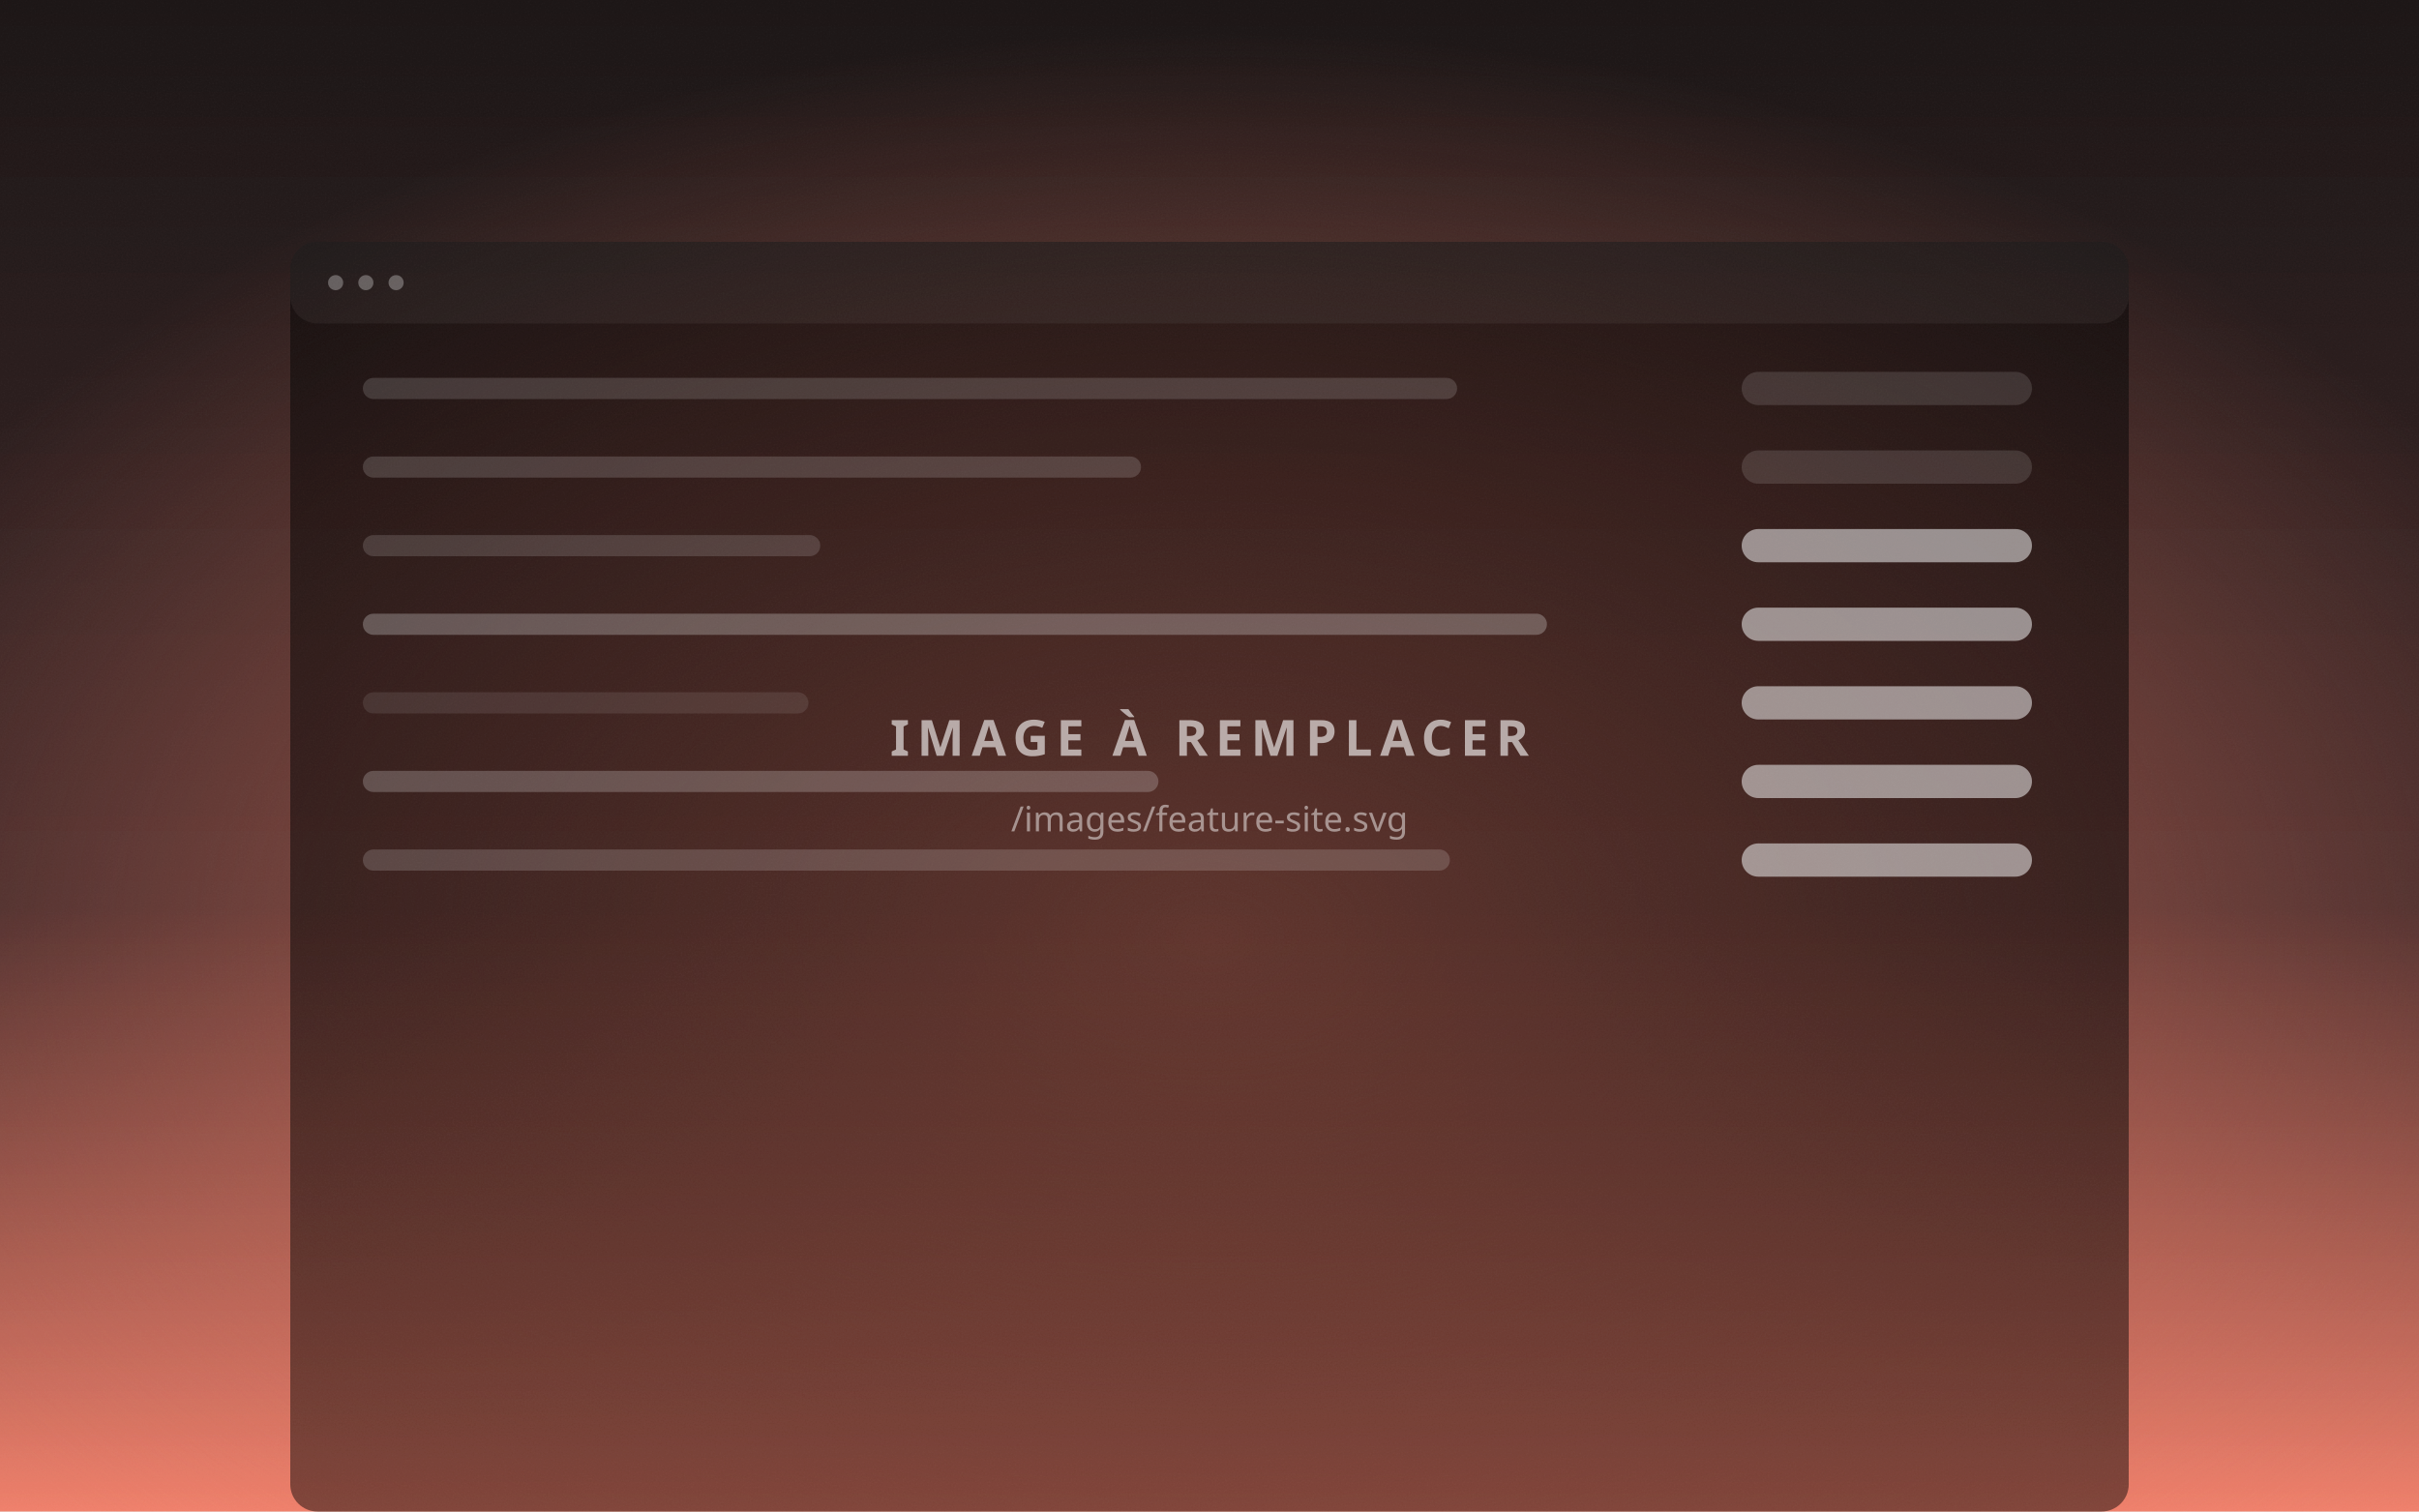
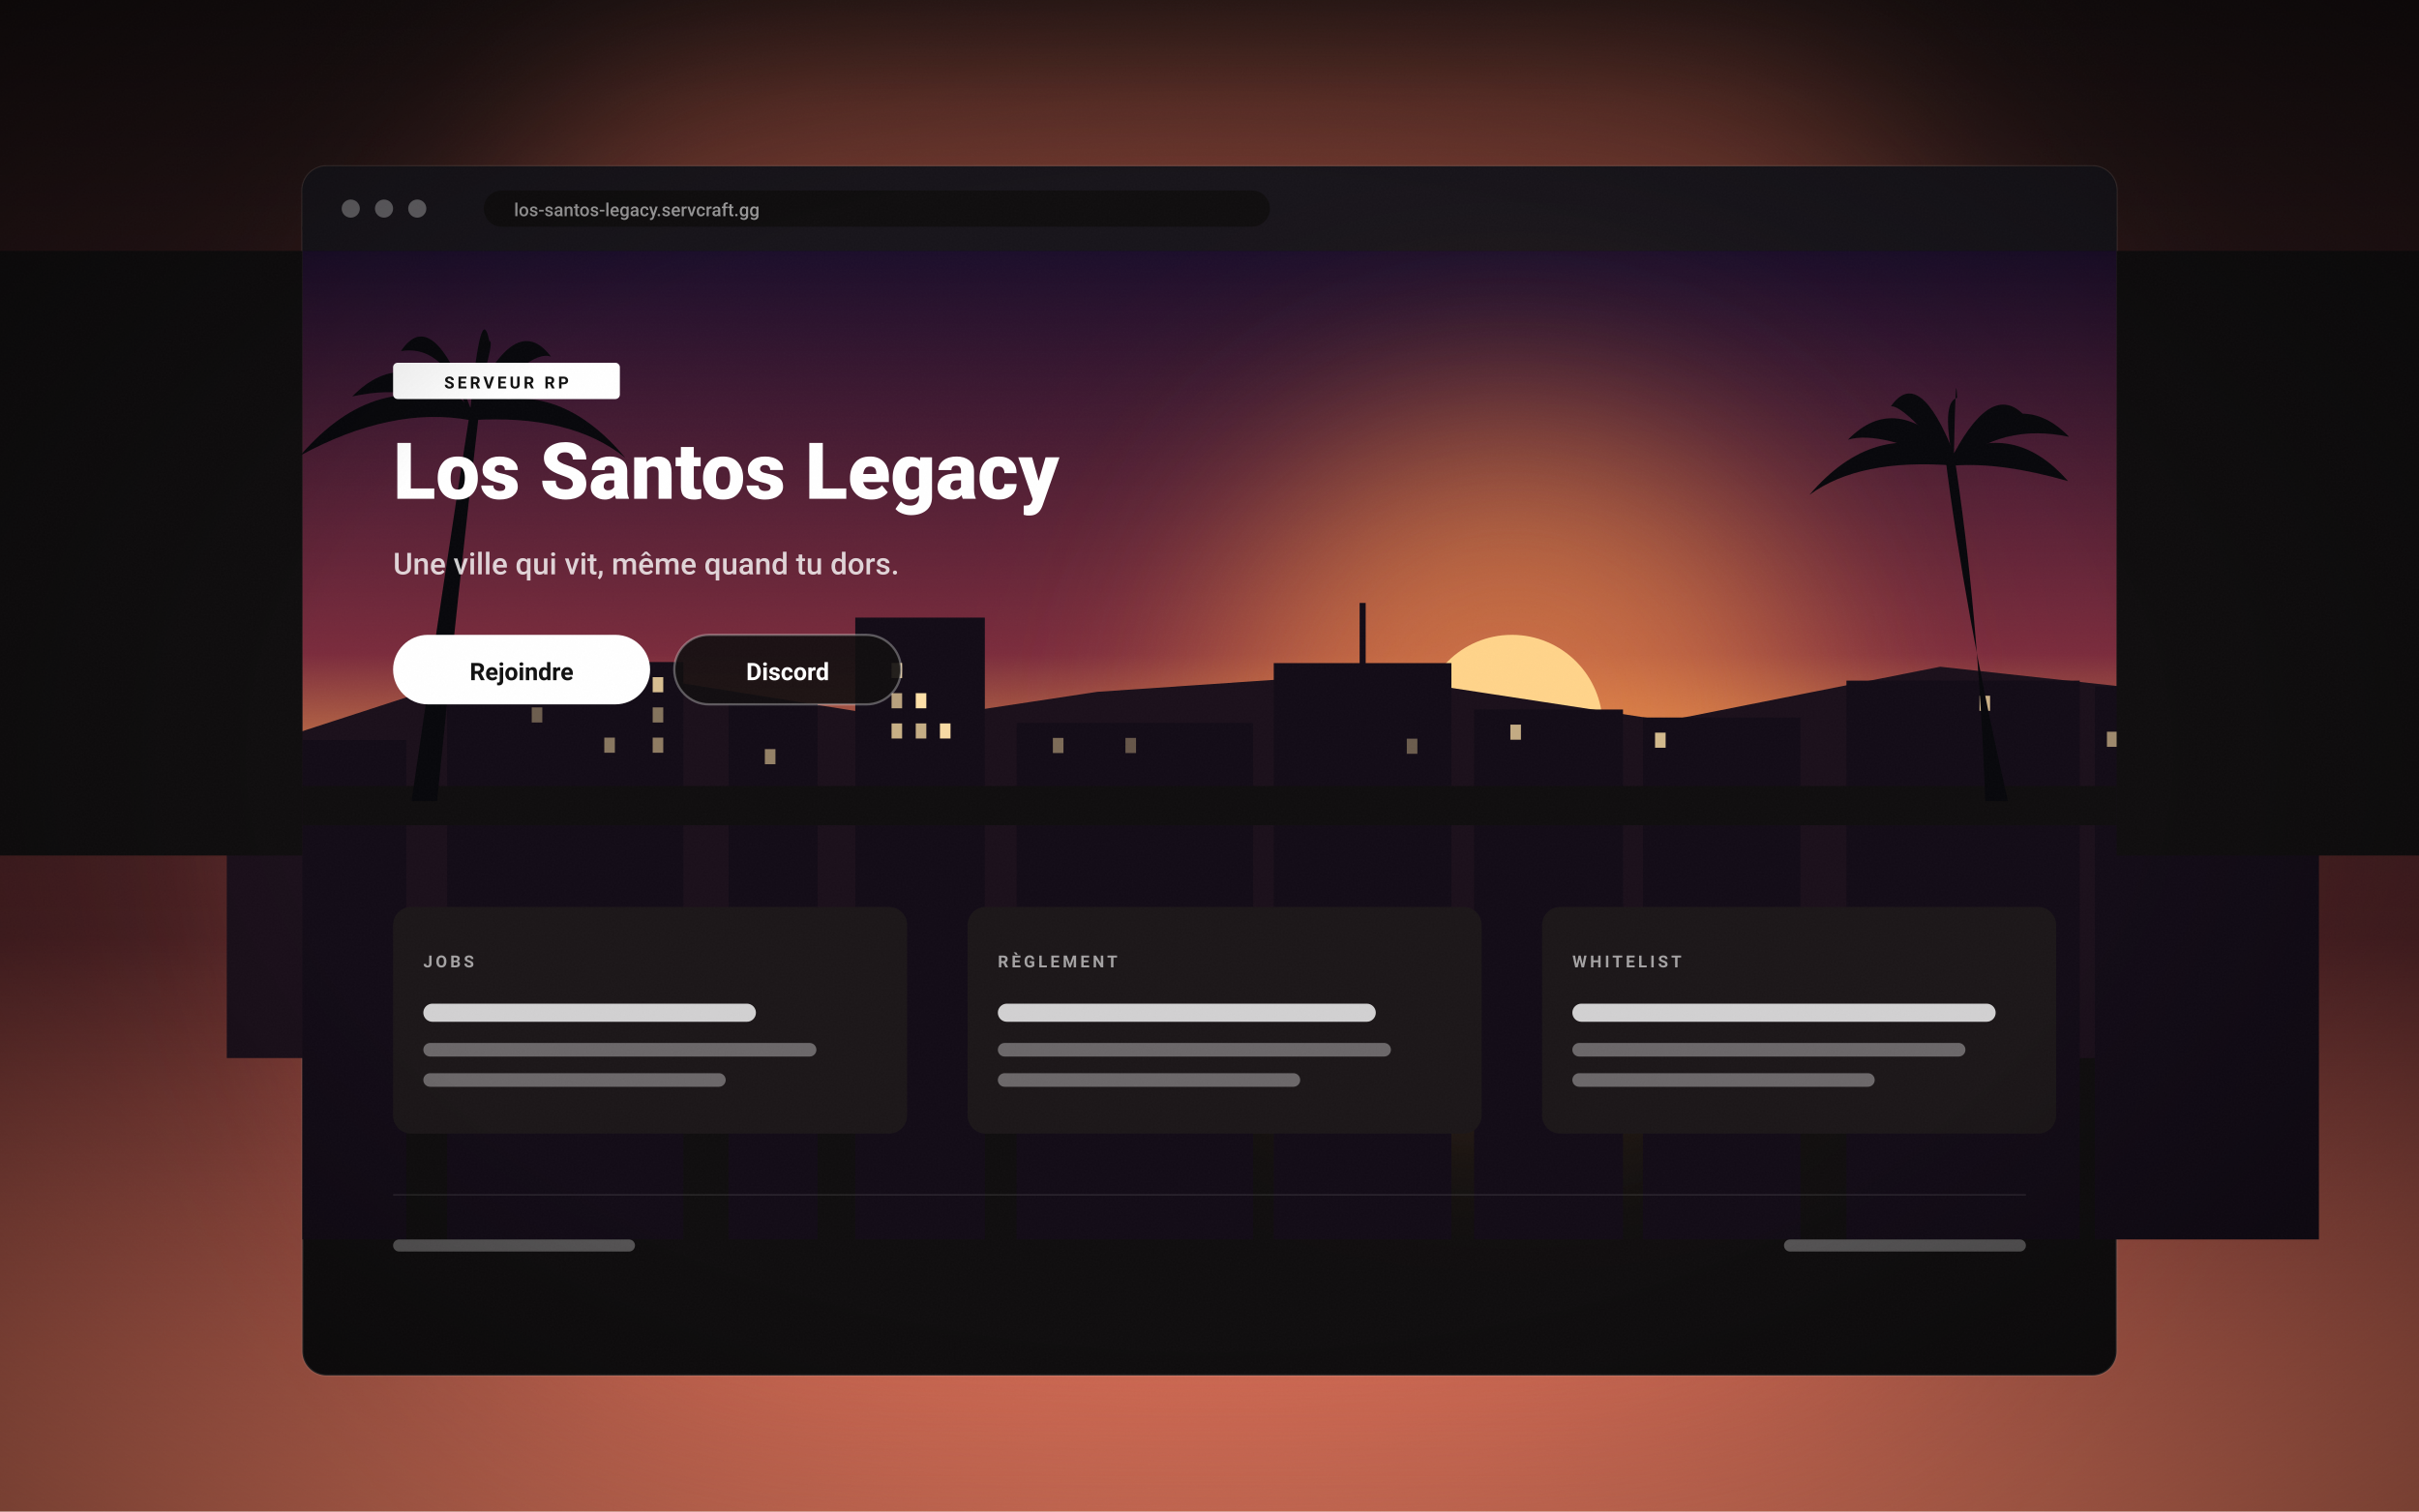
<svg xmlns="http://www.w3.org/2000/svg" width="1600" height="1000" viewBox="0 0 1600 1000">
  <defs>
-     <linearGradient id="g" x1="0" y1="0" x2="0" y2="1">
-       <stop offset="0" stop-color="#1a1414" />
-       <stop offset="0.6" stop-color="#3d2626" />
-       <stop offset="1" stop-color="#f07f6a" />
+     <linearGradient id="bg" x1="0" y1="0" x2="0" y2="1">
+       <stop offset="0" stop-color="#170f10" />
+       <stop offset="0.62" stop-color="#4a1f22" />
+       <stop offset="1" stop-color="#e87a60" />
    </linearGradient>
-     <radialGradient id="glow" cx="0.5" cy="0.62" r="0.6">
-       <stop offset="0" stop-color="#f07f6a" stop-opacity="0.9" />
-       <stop offset="1" stop-color="#f07f6a" stop-opacity="0" />
+     <radialGradient id="vig" cx="0.5" cy="0.5" r="0.75">
+       <stop offset="0.5" stop-color="#000" stop-opacity="0" />
+       <stop offset="1" stop-color="#000" stop-opacity="0.55" />
    </radialGradient>
-     <filter id="noise">
-       <feTurbulence type="fractalNoise" baseFrequency="0.9" numOctaves="2" stitchTiles="stitch" />
+     <filter id="blurS" x="-50%" y="-50%" width="200%" height="200%">
+       <feGaussianBlur stdDeviation="6" />
+     </filter>
+     <filter id="blurM" x="-80%" y="-80%" width="260%" height="260%">
+       <feGaussianBlur stdDeviation="22" />
+     </filter>
+     <filter id="blurL" x="-100%" y="-100%" width="300%" height="300%">
+       <feGaussianBlur stdDeviation="70" />
+     </filter>
+     <filter id="grain">
+       <feTurbulence type="fractalNoise" baseFrequency="0.85" numOctaves="1" stitchTiles="stitch" />
      <feColorMatrix type="saturate" values="0" />
      <feComponentTransfer>
-         <feFuncA type="linear" slope="0.08" />
+         <feFuncA type="linear" slope="0.07" />
      </feComponentTransfer>
    </filter>
+     <linearGradient id="mini" x1="0" y1="0" x2="0" y2="1">
+       <stop offset="0" stop-color="#1a0d2a" />
+       <stop offset="0.7" stop-color="#7a2b3c" />
+       <stop offset="1" stop-color="#f4a24e" />
+     </linearGradient>
  </defs>
-   <rect width="1600" height="1000" fill="url(#g)" />
-   <rect width="1600" height="1000" fill="url(#glow)" />
-   <rect x="192" y="160" width="1216" height="840" rx="18" fill="#000" opacity="0.55" />
-   <rect x="192" y="160" width="1216" height="54" rx="18" fill="#fff" opacity="0.06" />
-   <circle cx="222" cy="187" r="5" fill="#fff" opacity="0.35" />
-   <circle cx="242" cy="187" r="5" fill="#fff" opacity="0.35" />
-   <circle cx="262" cy="187" r="5" fill="#fff" opacity="0.35" />
-   <rect x="240" y="250" width="723.787" height="14" rx="7" fill="#fff" opacity="0.174" />
-   <rect x="1152" y="246" width="192" height="22" rx="11" fill="#fff" opacity="0.15" />
-   <rect x="240" y="302" width="514.714" height="14" rx="7" fill="#fff" opacity="0.186" />
-   <rect x="1152" y="298" width="192" height="22" rx="11" fill="#fff" opacity="0.15" />
-   <rect x="240" y="354" width="302.542" height="14" rx="7" fill="#fff" opacity="0.17" />
-   <rect x="1152" y="350" width="192" height="22" rx="11" fill="#fff" opacity="0.6" />
-   <rect x="240" y="406" width="783.203" height="14" rx="7" fill="#fff" opacity="0.298" />
-   <rect x="1152" y="402" width="192" height="22" rx="11" fill="#fff" opacity="0.6" />
-   <rect x="240" y="458" width="294.739" height="14" rx="7" fill="#fff" opacity="0.112" />
-   <rect x="1152" y="454" width="192" height="22" rx="11" fill="#fff" opacity="0.6" />
-   <rect x="240" y="510" width="526.215" height="14" rx="7" fill="#fff" opacity="0.253" />
-   <rect x="1152" y="506" width="192" height="22" rx="11" fill="#fff" opacity="0.6" />
-   <rect x="240" y="562" width="719.012" height="14" rx="7" fill="#fff" opacity="0.194" />
-   <rect x="1152" y="558" width="192" height="22" rx="11" fill="#fff" opacity="0.6" />
-   <rect width="1600" height="1000" filter="url(#noise)" opacity="0.6" />
-   <rect width="1600" height="1000" fill="url(#g)" opacity="0.15" />
-   <g font-family="ui-sans-serif, system-ui, sans-serif" font-weight="700" fill="#fff" opacity="0.6">
-     <text x="800" y="500" text-anchor="middle" font-size="33" letter-spacing="5">IMAGE À REMPLACER</text>
-     <text x="800" y="550" text-anchor="middle" font-size="23" font-weight="500" opacity="0.8">/images/feature-site.svg</text>
-   </g>
+   <rect width="1600" height="1000" fill="url(#bg)" />
+   <circle cx="800" cy="500" r="600" fill="#ff7b5c" opacity="0.35" filter="url(#blurL)" />
+   <rect x="200" y="110" width="1200" height="800" fill="#0f0d0e" rx="16" stroke="rgba(255,255,255,0.12)" stroke-width="1.5" />
+   <rect x="200" y="110" width="1200" height="56" fill="#17141a" rx="16" />
+   <rect x="200" y="150" width="1200" height="16" fill="#17141a" />
+   <circle cx="232" cy="138" r="6" fill="#fff" opacity="0.35" />
+   <circle cx="254" cy="138" r="6" fill="#fff" opacity="0.35" />
+   <circle cx="276" cy="138" r="6" fill="#fff" opacity="0.35" />
+   <rect x="320" y="126" width="520" height="24" fill="#0f0d0e" rx="12" />
+   <text x="340" y="143" font-family="ui-sans-serif, system-ui, -apple-system, 'Segoe UI', Roboto, sans-serif" font-size="12" font-weight="500" fill="#fff" opacity="0.6">los-santos-legacy.servcraft.gg</text>
+   <rect x="200" y="166" width="1200" height="380" fill="url(#mini)" />
+   <circle cx="1000" cy="480" r="200" fill="#ff9a4a" opacity="0.6" filter="url(#blurL)" />
+   <circle cx="1000" cy="480" r="60" fill="#ffd38a" />
+   <polygon points="150,500 277.9,458.4 398.1,443.6 602.8,476.3 725.8,457.7 899.8,445.9 1102.5,476.9 1283.3,441.1 1447.4,459 1539.7,464.5 1500,500 1500,700 150,700" fill="#1a0f1a" opacity="1" />
+   <rect x="200" y="489.6" width="68.7" height="330.4" fill="#120b16" opacity="1" />
+   <rect x="295.7" y="438" width="156.3" height="382" fill="#120b16" opacity="1" />
+   <rect x="351.7" y="468" width="7" height="10" fill="#ffe1a8" opacity="0.379" />
+   <rect x="399.7" y="448" width="7" height="10" fill="#ffe1a8" opacity="0.379" />
+   <rect x="399.7" y="488" width="7" height="10" fill="#ffe1a8" opacity="0.498" />
+   <rect x="415.7" y="448" width="7" height="10" fill="#ffe1a8" opacity="0.355" />
+   <rect x="431.7" y="448" width="7" height="10" fill="#ffe1a8" opacity="0.829" />
+   <rect x="431.7" y="468" width="7" height="10" fill="#ffe1a8" opacity="0.482" />
+   <rect x="431.7" y="488" width="7" height="10" fill="#ffe1a8" opacity="0.524" />
+   <rect x="481.9" y="465.6" width="58.9" height="354.4" fill="#120b16" opacity="1" />
+   <rect x="505.9" y="495.6" width="7" height="10" fill="#ffe1a8" opacity="0.548" />
+   <rect x="565.7" y="408.6" width="85.7" height="411.4" fill="#120b16" opacity="1" />
+   <rect x="589.7" y="438.6" width="7" height="10" fill="#ffe1a8" opacity="0.804" />
+   <rect x="589.7" y="458.6" width="7" height="10" fill="#ffe1a8" opacity="0.702" />
+   <rect x="589.7" y="478.6" width="7" height="10" fill="#ffe1a8" opacity="0.763" />
+   <rect x="605.7" y="458.6" width="7" height="10" fill="#ffe1a8" opacity="0.998" />
+   <rect x="605.7" y="478.6" width="7" height="10" fill="#ffe1a8" opacity="0.755" />
+   <rect x="621.7" y="478.6" width="7" height="10" fill="#ffe1a8" opacity="0.972" />
+   <rect x="672.4" y="478.2" width="156.5" height="341.8" fill="#120b16" opacity="1" />
+   <rect x="696.4" y="488.2" width="7" height="10" fill="#ffe1a8" opacity="0.449" />
+   <rect x="744.4" y="488.2" width="7" height="10" fill="#ffe1a8" opacity="0.354" />
+   <rect x="842.5" y="438.7" width="117.5" height="381.3" fill="#120b16" opacity="1" />
+   <rect x="899.3" y="398.9" width="4" height="60" fill="#120b16" opacity="1" />
+   <rect x="930.5" y="488.7" width="7" height="10" fill="#ffe1a8" opacity="0.377" />
+   <rect x="975" y="469.4" width="98.5" height="350.6" fill="#120b16" opacity="1" />
+   <rect x="999" y="479.4" width="7" height="10" fill="#ffe1a8" opacity="0.746" />
+   <rect x="1086.7" y="474.7" width="104.2" height="345.3" fill="#120b16" opacity="1" />
+   <rect x="1094.7" y="484.7" width="7" height="10" fill="#ffe1a8" opacity="0.811" />
+   <rect x="1221.3" y="450.3" width="154.3" height="369.7" fill="#120b16" opacity="1" />
+   <rect x="1309.3" y="460.3" width="7" height="10" fill="#ffe1a8" opacity="0.776" />
+   <rect x="1385.6" y="454.1" width="148.2" height="365.9" fill="#120b16" opacity="1" />
+   <rect x="1393.6" y="484.1" width="7" height="10" fill="#ffe1a8" opacity="0.591" />
+   <rect x="1409.6" y="464.1" width="7" height="10" fill="#ffe1a8" opacity="0.493" />
+   <rect x="1425.6" y="464.1" width="7" height="10" fill="#ffe1a8" opacity="0.402" />
+   <rect x="1505.6" y="464.1" width="7" height="10" fill="#ffe1a8" opacity="0.51" />
+   <rect x="200" y="520" width="1200" height="26" fill="#0f0d0e" />
+   <rect x="0" y="166" width="200" height="400" fill="#0f0d0e" />
+   <rect x="1400" y="166" width="200" height="400" fill="#0f0d0e" />
+   <path d="M272.2,530 Q293,387 311.2,270 L317.2,270 Q303.4,387 289.1,530 Z" fill="#07070b" />
+   <path d="M311.2,270 Q249.3,242.4 198.7,301.3 Q259.3,268.4 311.2,278 Z" fill="#07070b" />
+   <path d="M311.2,270 Q268.2,226.2 233,262.3 Q278.2,252.2 311.2,278 Z" fill="#07070b" />
+   <path d="M311.2,270 Q285.9,201.2 265.2,232.3 Q295.9,227.2 311.2,278 Z" fill="#07070b" />
+   <path d="M311.2,270 Q318.1,197.7 323.7,225.8 Q328.1,223.7 311.2,278 Z" fill="#07070b" />
+   <path d="M311.2,270 Q340.5,204.2 364.5,236 Q350.5,230.2 311.2,278 Z" fill="#07070b" />
+   <path d="M311.2,270 Q350.7,220.3 383,254.1 Q360.7,246.3 311.2,278 Z" fill="#07070b" />
+   <path d="M311.2,270 Q367.5,247.7 413.6,302.9 Q377.5,273.7 311.2,278 Z" fill="#07070b" />
+   <path d="M1313.1,530 Q1308.5,403.5 1292.4,300 L1286.4,300 Q1299.3,403.5 1328.1,530 Z" fill="#07070b" />
+   <path d="M1292.4,300 Q1239.8,277.1 1196.8,327.4 Q1229.8,303.1 1292.4,308 Z" fill="#07070b" />
+   <path d="M1292.4,300 Q1253.8,258.5 1222.3,290.9 Q1243.8,284.5 1292.4,308 Z" fill="#07070b" />
+   <path d="M1292.4,300 Q1269.4,242 1250.7,268.8 Q1259.4,268 1292.4,308 Z" fill="#07070b" />
+   <path d="M1292.4,300 Q1293.6,240.1 1294.5,263.2 Q1283.6,266.1 1292.4,308 Z" fill="#07070b" />
+   <path d="M1292.4,300 Q1318.8,250.7 1340.5,276.6 Q1308.8,276.7 1292.4,308 Z" fill="#07070b" />
+   <path d="M1292.4,300 Q1334.3,253.6 1368.6,289 Q1324.3,279.6 1292.4,308 Z" fill="#07070b" />
+   <path d="M1292.4,300 Q1333.9,279.7 1367.9,318.3 Q1323.9,305.7 1292.4,308 Z" fill="#07070b" />
+   <rect x="260" y="240" width="150" height="24" fill="#fff" rx="3" />
+   <text x="335" y="257" font-family="ui-sans-serif, system-ui, -apple-system, 'Segoe UI', Roboto, sans-serif" font-size="11" font-weight="700" fill="#111" text-anchor="middle" letter-spacing="2">SERVEUR RP</text>
+   <text x="260" y="330" font-family="ui-sans-serif, system-ui, -apple-system, 'Segoe UI', Roboto, sans-serif" font-size="52" font-weight="800" fill="#fff">Los Santos Legacy</text>
+   <text x="260" y="380" font-family="ui-sans-serif, system-ui, -apple-system, 'Segoe UI', Roboto, sans-serif" font-size="20" font-weight="500" fill="#fff" opacity="0.8">Une ville qui vit, même quand tu dors.</text>
+   <rect x="260" y="420" width="170" height="46" fill="#fff" rx="23" />
+   <text x="345" y="450" font-family="ui-sans-serif, system-ui, -apple-system, 'Segoe UI', Roboto, sans-serif" font-size="16" font-weight="700" fill="#111" text-anchor="middle">Rejoindre</text>
+   <rect x="446" y="420" width="150" height="46" fill="#0f0d0e" rx="23" opacity="0.9" stroke="rgba(255,255,255,0.35)" stroke-width="1.5" />
+   <text x="521" y="450" font-family="ui-sans-serif, system-ui, -apple-system, 'Segoe UI', Roboto, sans-serif" font-size="16" font-weight="700" fill="#fff" text-anchor="middle">Discord</text>
+   <rect x="260" y="600" width="340" height="150" fill="#1b1618" rx="12" />
+   <text x="280" y="640" font-family="ui-sans-serif, system-ui, -apple-system, 'Segoe UI', Roboto, sans-serif" font-size="11" font-weight="700" fill="#fff" opacity="0.6" letter-spacing="2">JOBS</text>
+   <rect x="280" y="664" width="220" height="12" fill="#fff" rx="6" opacity="0.8" />
+   <rect x="280" y="690" width="260" height="9" fill="#fff" rx="4.5" opacity="0.35" />
+   <rect x="280" y="710" width="200" height="9" fill="#fff" rx="4.5" opacity="0.35" />
+   <rect x="640" y="600" width="340" height="150" fill="#1b1618" rx="12" />
+   <text x="660" y="640" font-family="ui-sans-serif, system-ui, -apple-system, 'Segoe UI', Roboto, sans-serif" font-size="11" font-weight="700" fill="#fff" opacity="0.6" letter-spacing="2">RÈGLEMENT</text>
+   <rect x="660" y="664" width="250" height="12" fill="#fff" rx="6" opacity="0.8" />
+   <rect x="660" y="690" width="260" height="9" fill="#fff" rx="4.5" opacity="0.35" />
+   <rect x="660" y="710" width="200" height="9" fill="#fff" rx="4.5" opacity="0.35" />
+   <rect x="1020" y="600" width="340" height="150" fill="#1b1618" rx="12" />
+   <text x="1040" y="640" font-family="ui-sans-serif, system-ui, -apple-system, 'Segoe UI', Roboto, sans-serif" font-size="11" font-weight="700" fill="#fff" opacity="0.6" letter-spacing="2">WHITELIST</text>
+   <rect x="1040" y="664" width="280" height="12" fill="#fff" rx="6" opacity="0.8" />
+   <rect x="1040" y="690" width="260" height="9" fill="#fff" rx="4.5" opacity="0.35" />
+   <rect x="1040" y="710" width="200" height="9" fill="#fff" rx="4.5" opacity="0.35" />
+   <rect x="260" y="790" width="1080" height="1" fill="#fff" opacity="0.1" />
+   <rect x="260" y="820" width="160" height="8" fill="#fff" rx="4" opacity="0.3" />
+   <rect x="1180" y="820" width="160" height="8" fill="#fff" rx="4" opacity="0.3" />
+   <rect width="1600" height="1000" filter="url(#grain)" opacity="0.35" />
+   <rect width="1600" height="1000" fill="url(#vig)" />
</svg>
